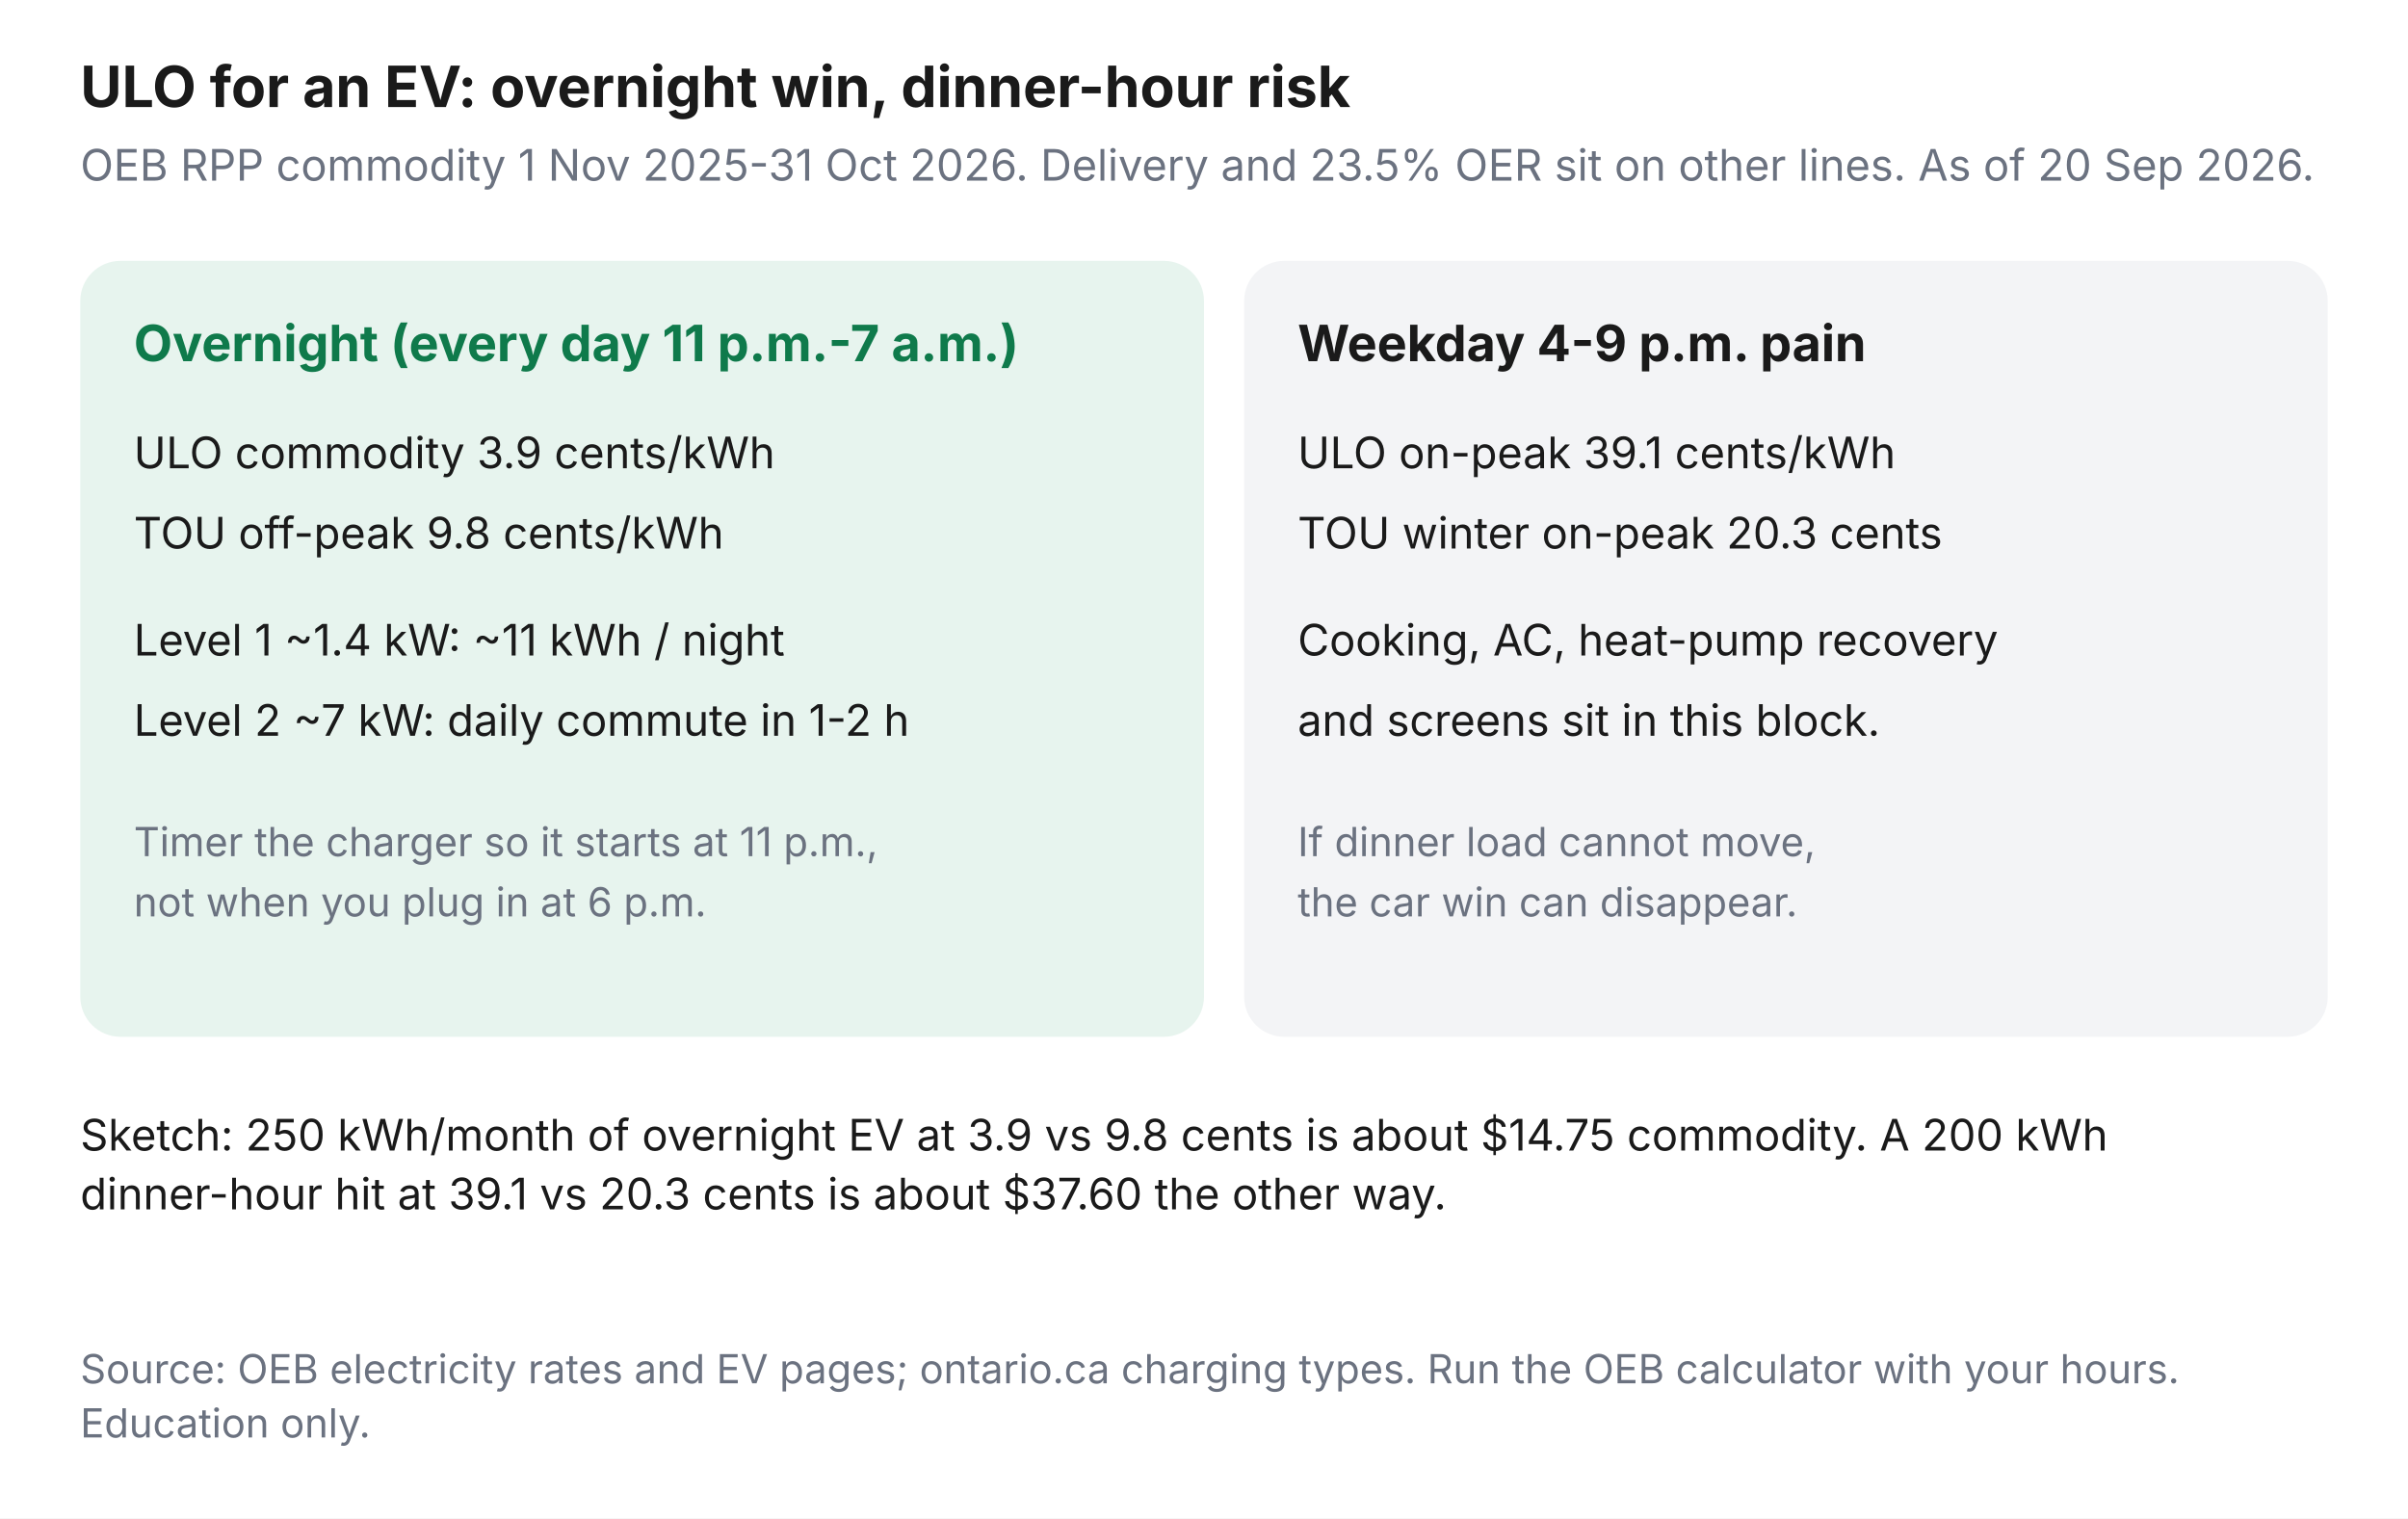
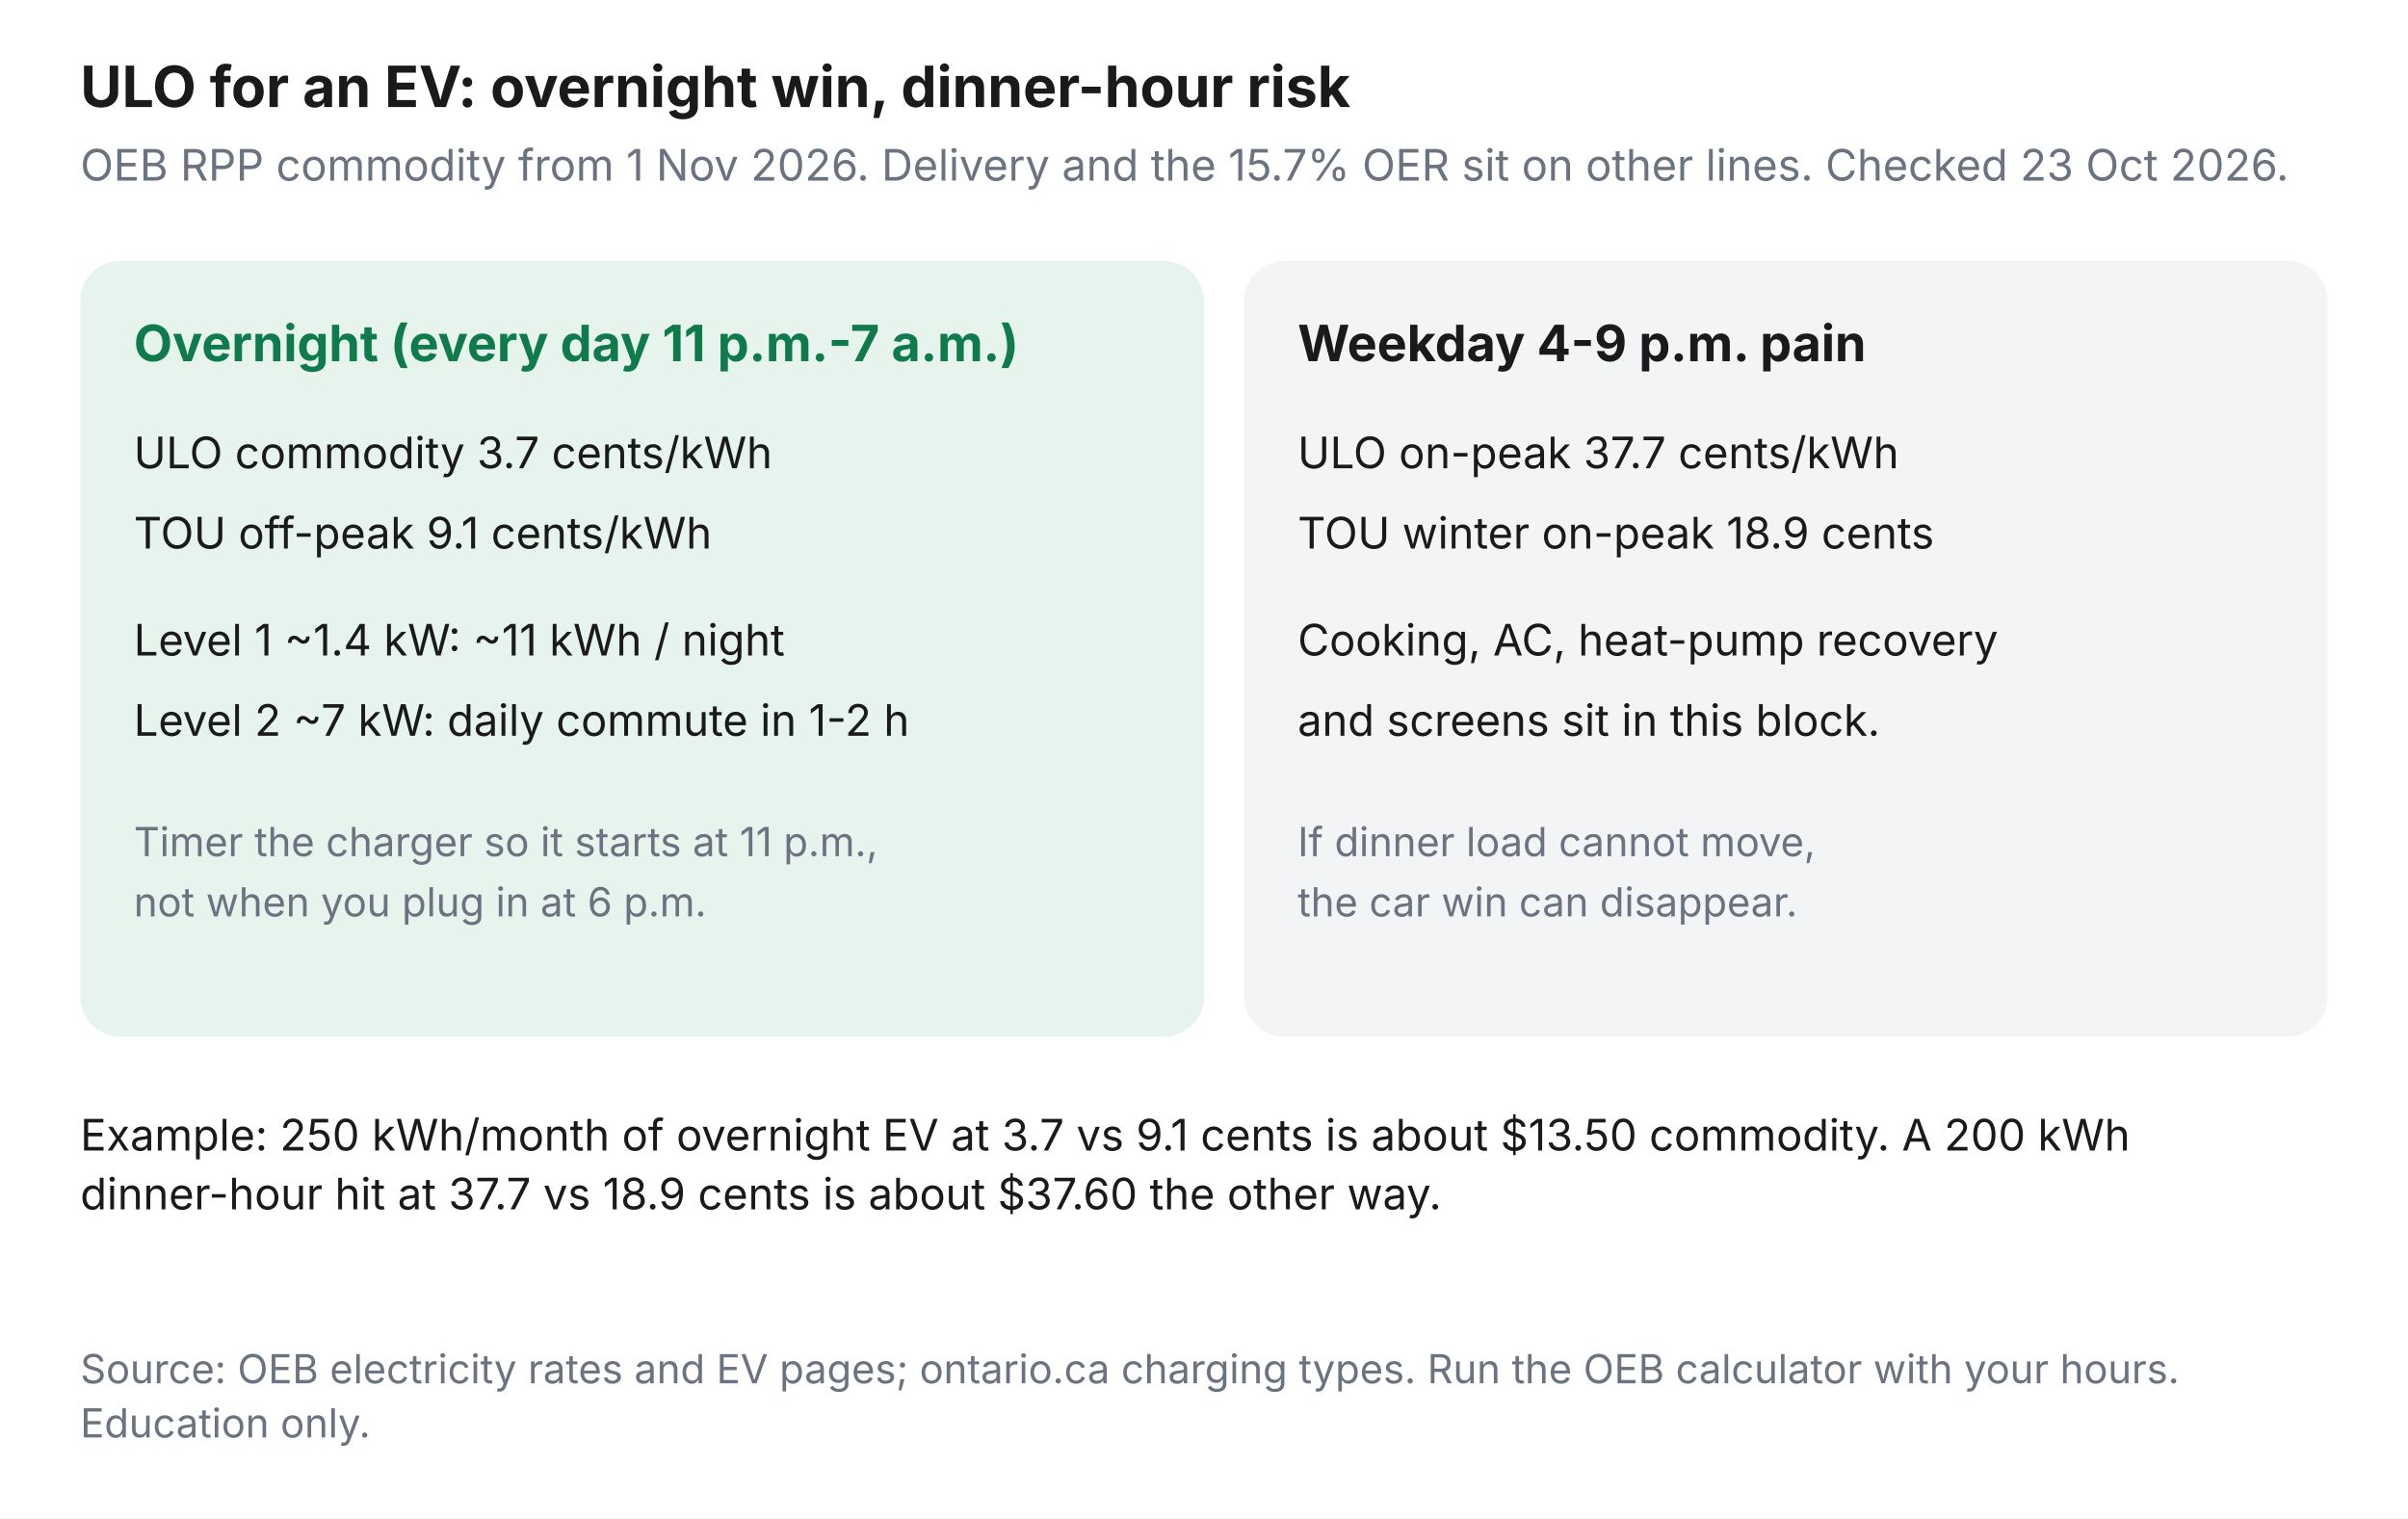
<svg xmlns="http://www.w3.org/2000/svg" viewBox="0 0 720 454" role="img" aria-labelledby="title desc">
  <rect width="720" height="454" fill="#FFFFFF" />
  <text x="24" y="32" font-family="Inter, system-ui, sans-serif" font-size="17" font-weight="700" fill="#1A1A1A">ULO for an EV: overnight win, dinner-hour risk</text>
-   <text x="24" y="54" font-family="Inter, system-ui, sans-serif" font-size="13" fill="#6B7280">OEB RPP commodity 1 Nov 2025-31 Oct 2026. Delivery and 23.5% OER sit on other lines. As of 20 Sep 2026.</text>
+   <text x="24" y="54" font-family="Inter, system-ui, sans-serif" font-size="13" fill="#6B7280">OEB RPP commodity from 1 Nov 2026. Delivery and the 15.7% OER sit on other lines. Checked 23 Oct 2026.</text>
  <rect x="24" y="78" width="336" height="232" rx="12" fill="#E7F4EE" />
  <text x="40" y="108" font-size="15" font-weight="700" fill="#0F7A4B" font-family="Inter, system-ui, sans-serif">Overnight (every day 11 p.m.-7 a.m.)</text>
-   <text x="40" y="140" font-size="13" fill="#1A1A1A" font-family="Inter, system-ui, sans-serif">ULO commodity 3.9 cents/kWh</text>
-   <text x="40" y="164" font-size="13" fill="#1A1A1A" font-family="Inter, system-ui, sans-serif">TOU off-peak 9.8 cents/kWh</text>
+   <text x="40" y="140" font-size="13" fill="#1A1A1A" font-family="Inter, system-ui, sans-serif">ULO commodity 3.7 cents/kWh</text>
+   <text x="40" y="164" font-size="13" fill="#1A1A1A" font-family="Inter, system-ui, sans-serif">TOU off-peak 9.1 cents/kWh</text>
  <text x="40" y="196" font-size="13" fill="#1A1A1A" font-family="Inter, system-ui, sans-serif">Level 1 ~1.4 kW: ~11 kWh / night</text>
  <text x="40" y="220" font-size="13" fill="#1A1A1A" font-family="Inter, system-ui, sans-serif">Level 2 ~7 kW: daily commute in 1-2 h</text>
  <text x="40" y="256" font-size="12" fill="#6B7280" font-family="Inter, system-ui, sans-serif">Timer the charger so it starts at 11 p.m.,</text>
  <text x="40" y="274" font-size="12" fill="#6B7280" font-family="Inter, system-ui, sans-serif">not when you plug in at 6 p.m.</text>
  <rect x="372" y="78" width="324" height="232" rx="12" fill="#F3F4F6" />
  <text x="388" y="108" font-size="15" font-weight="700" fill="#1A1A1A" font-family="Inter, system-ui, sans-serif">Weekday 4-9 p.m. pain</text>
-   <text x="388" y="140" font-size="13" fill="#1A1A1A" font-family="Inter, system-ui, sans-serif">ULO on-peak 39.1 cents/kWh</text>
-   <text x="388" y="164" font-size="13" fill="#1A1A1A" font-family="Inter, system-ui, sans-serif">TOU winter on-peak 20.3 cents</text>
+   <text x="388" y="140" font-size="13" fill="#1A1A1A" font-family="Inter, system-ui, sans-serif">ULO on-peak 37.7 cents/kWh</text>
+   <text x="388" y="164" font-size="13" fill="#1A1A1A" font-family="Inter, system-ui, sans-serif">TOU winter on-peak 18.9 cents</text>
  <text x="388" y="196" font-size="13" fill="#1A1A1A" font-family="Inter, system-ui, sans-serif">Cooking, AC, heat-pump recovery</text>
  <text x="388" y="220" font-size="13" fill="#1A1A1A" font-family="Inter, system-ui, sans-serif">and screens sit in this block.</text>
  <text x="388" y="256" font-size="12" fill="#6B7280" font-family="Inter, system-ui, sans-serif">If dinner load cannot move,</text>
  <text x="388" y="274" font-size="12" fill="#6B7280" font-family="Inter, system-ui, sans-serif">the car win can disappear.</text>
  <text x="24" y="344" font-size="13" fill="#1A1A1A" font-family="Inter, system-ui, sans-serif">
-     <tspan x="24">Sketch: 250 kWh/month of overnight EV at 3.9 vs 9.8 cents is about $14.75 commodity. A 200 kWh </tspan>
-     <tspan x="24" dy="17.6">dinner-hour hit at 39.1 vs 20.3 cents is about $37.60 the other way.</tspan>
+     <tspan x="24">Example: 250 kWh/month of overnight EV at 3.7 vs 9.1 cents is about $13.50 commodity. A 200 kWh </tspan>
+     <tspan x="24" dy="17.6">dinner-hour hit at 37.7 vs 18.9 cents is about $37.60 the other way.</tspan>
  </text>
  <text x="24" y="396" font-family="Inter, system-ui, sans-serif" font-size="12" fill="#6B7280" transform="translate(0,17.6)">
    <tspan x="24">Source: OEB electricity rates and EV pages; ontario.ca charging types. Run the OEB calculator with your hours. </tspan>
    <tspan x="24" dy="16.2">Education only.</tspan>
  </text>
</svg>
